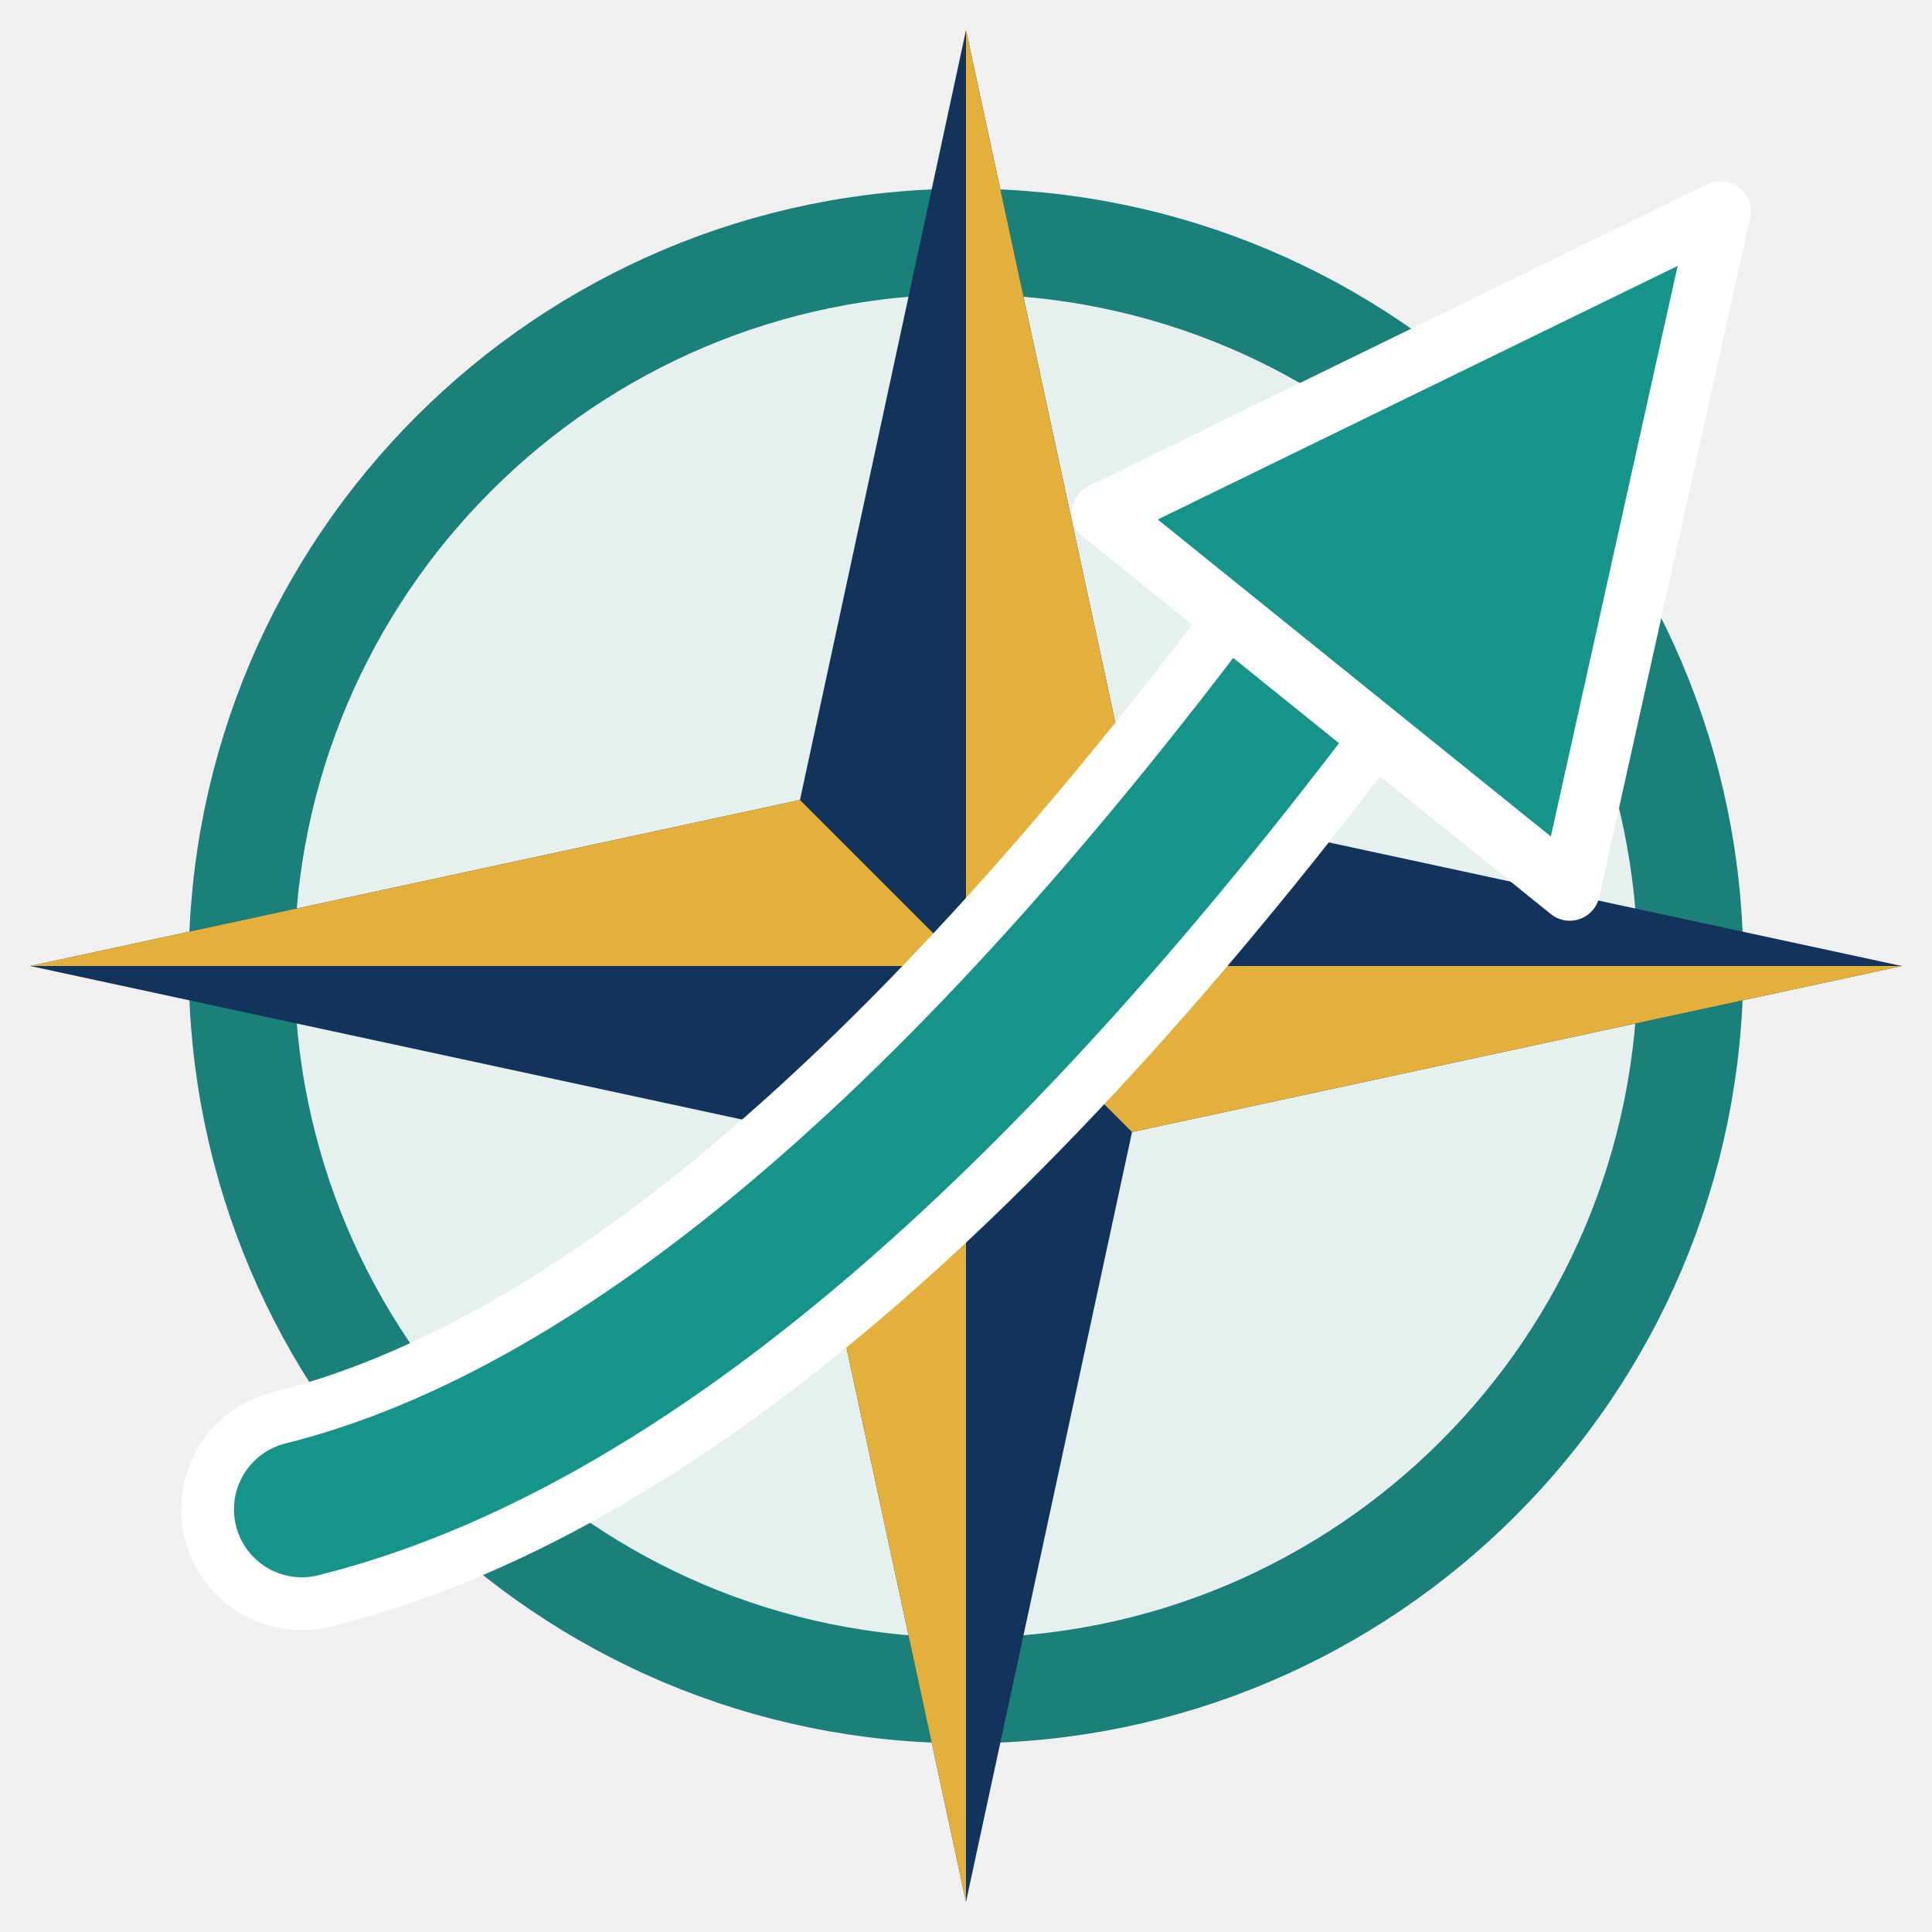
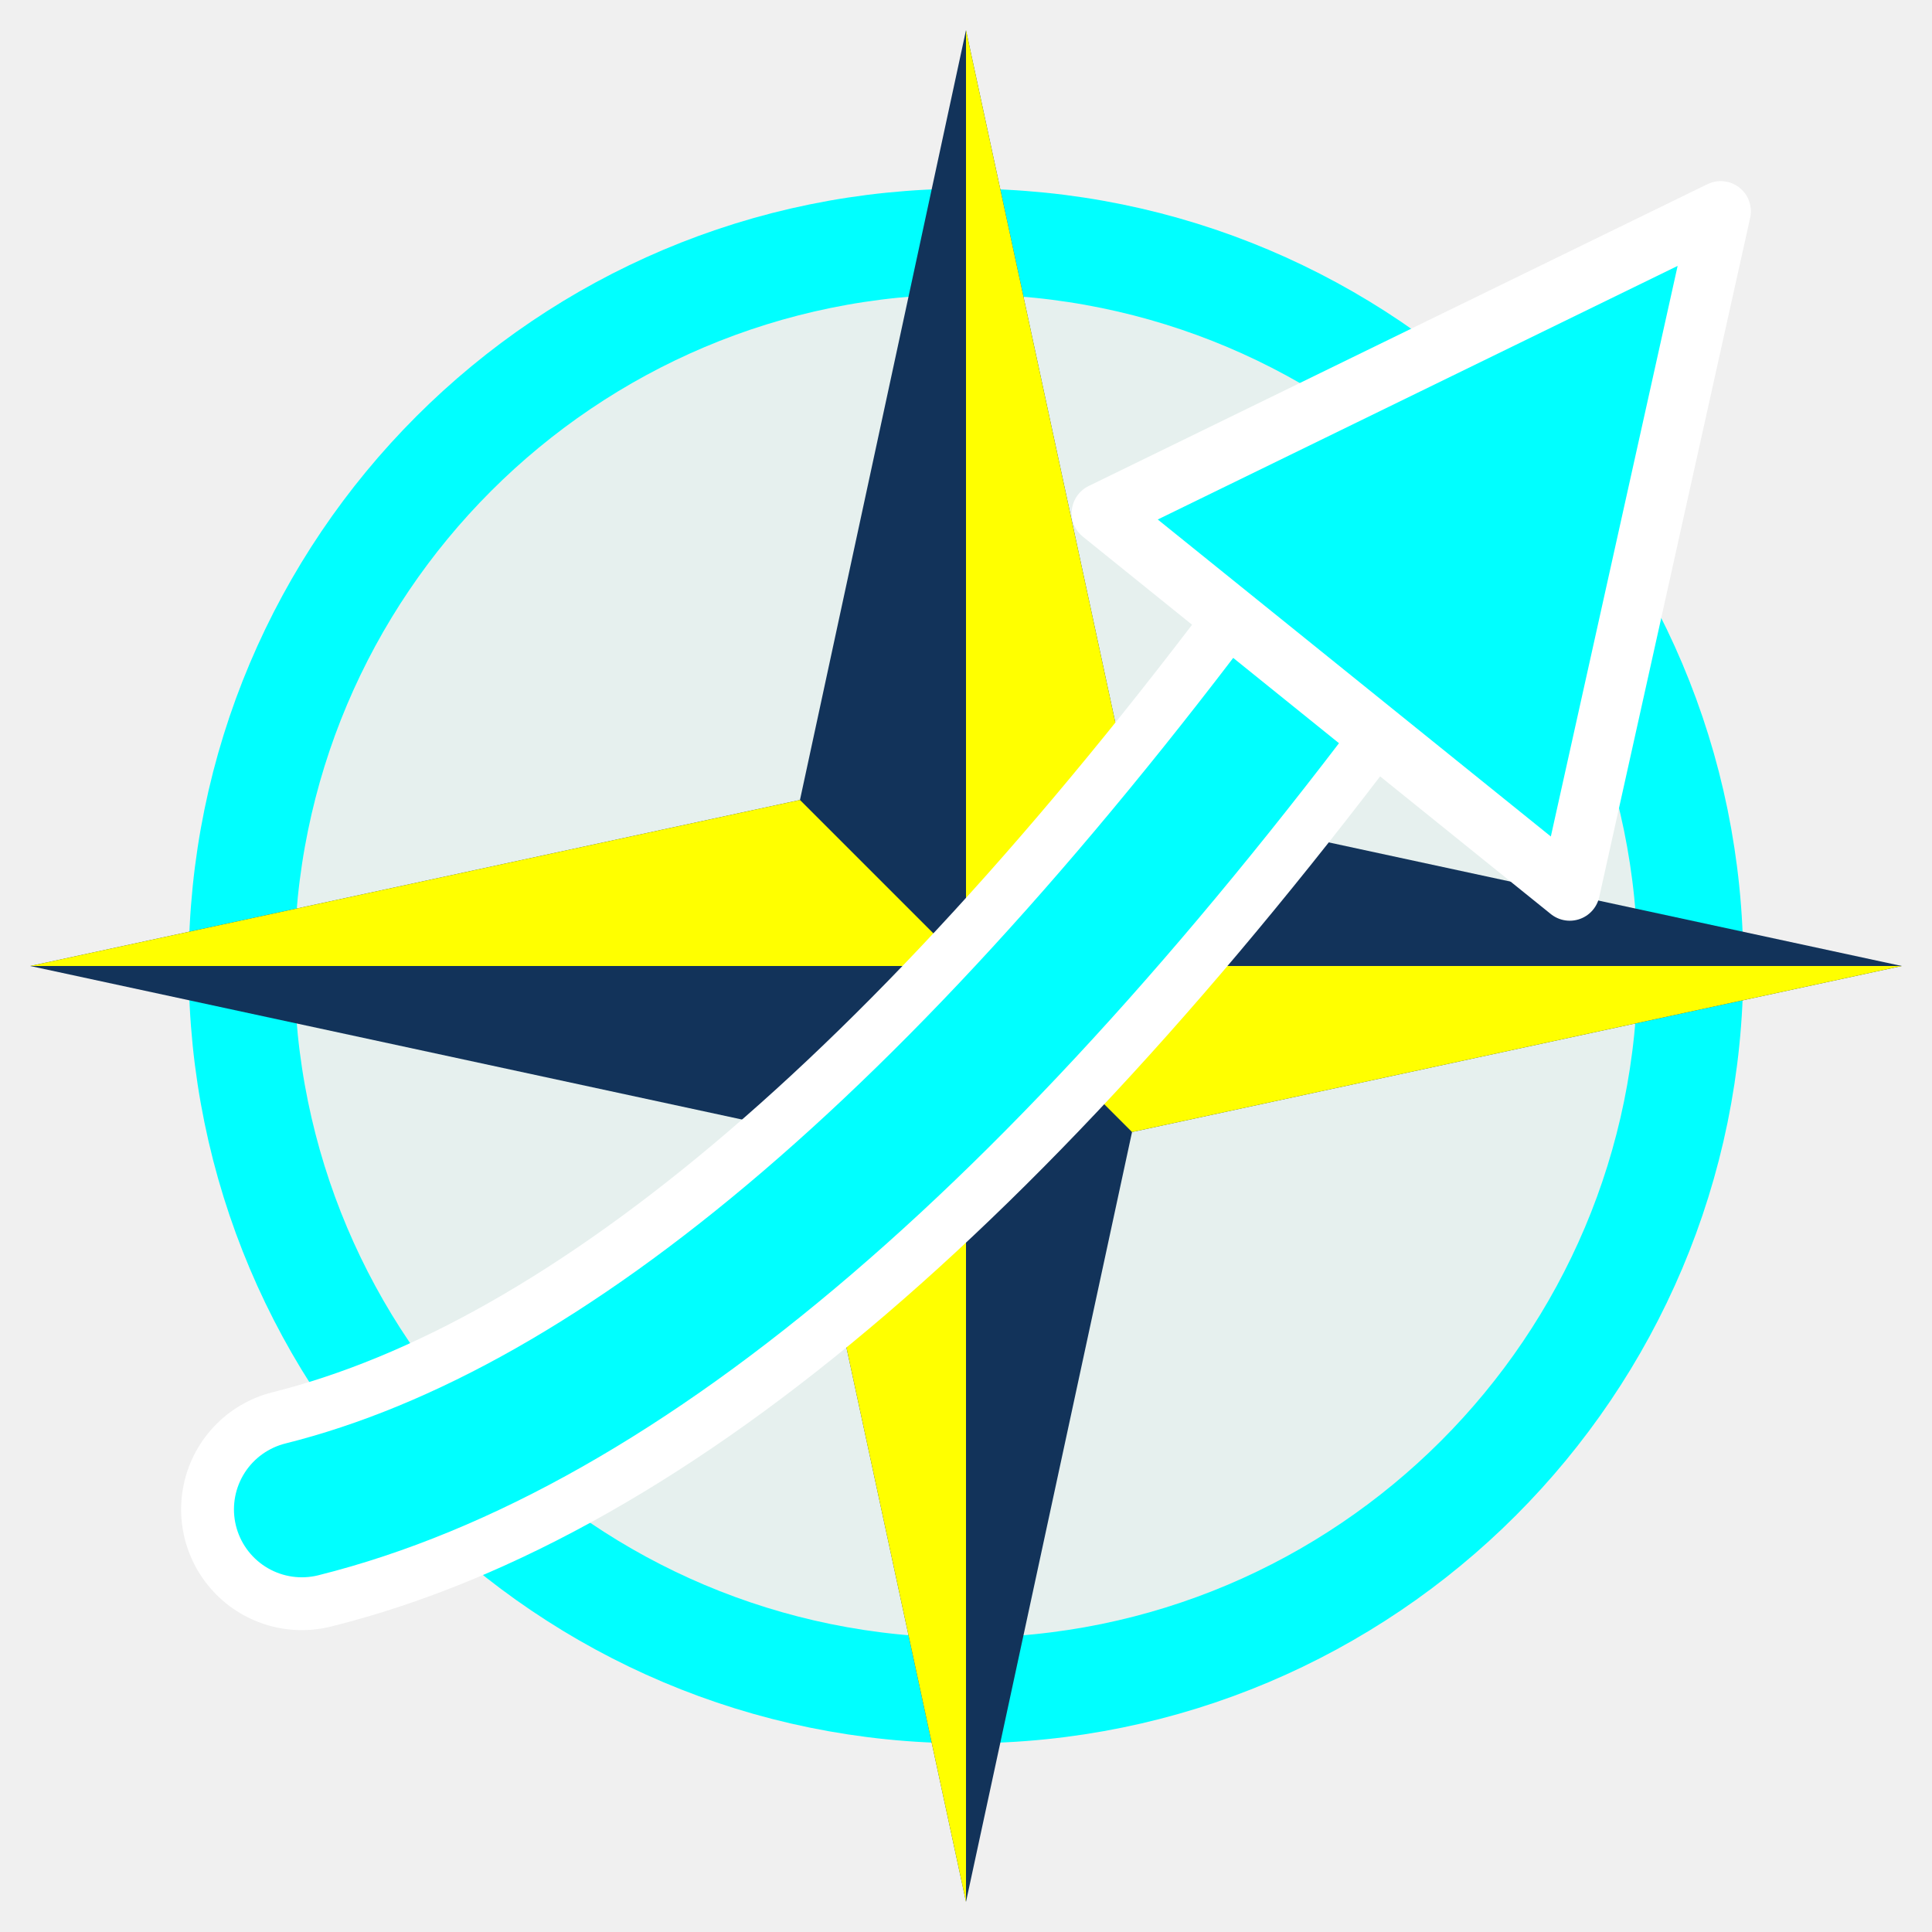
<svg xmlns="http://www.w3.org/2000/svg" viewBox="0 0 64 64">
-   <circle cx="32" cy="32" r="24" fill="#E6F0EE" stroke="#1B7F7A" stroke-width="3.5" />
+   <circle cx="32" cy="32" r="24" fill="#E6F0EE" stroke="#00FFFF" stroke-width="3.5" />
  <path d="M32 1 L37.5 26.5 L63 32 L37.5 37.5 L32 63 L26.5 37.5 L1 32 L26.5 26.5 Z" fill="#12335A" />
-   <path d="M32 1 L37.5 26.5 L32 32 Z M63 32 L37.5 37.5 L32 32 Z M32 63 L26.5 37.5 L32 32 Z M1 32 L26.5 26.5 L32 32 Z" fill="#E3B03C" />
+   <path d="M32 1 L37.5 26.5 L32 32 Z M63 32 L37.5 37.5 L32 32 Z M32 63 L26.5 37.5 L32 32 Z M1 32 L26.5 26.5 L32 32 Z" fill="#FFFF00" />
  <path d="M10 50 Q26 46 45 20" fill="none" stroke="#FFFFFF" stroke-width="8" stroke-linecap="round" />
-   <path d="M10 50 Q26 46 45 20" fill="none" stroke="#17948A" stroke-width="4.5" stroke-linecap="round" />
-   <path d="M36.5 17 L57 7 L52 29.5 Z" fill="#17948A" stroke="#FFFFFF" stroke-width="2" stroke-linejoin="round" />
+   <path d="M10 50 Q26 46 45 20" fill="none" stroke="#00FFFF" stroke-width="4.5" stroke-linecap="round" />
+   <path d="M36.5 17 L57 7 L52 29.5 Z" fill="#00FFFF" stroke="#FFFFFF" stroke-width="2" stroke-linejoin="round" />
</svg>
